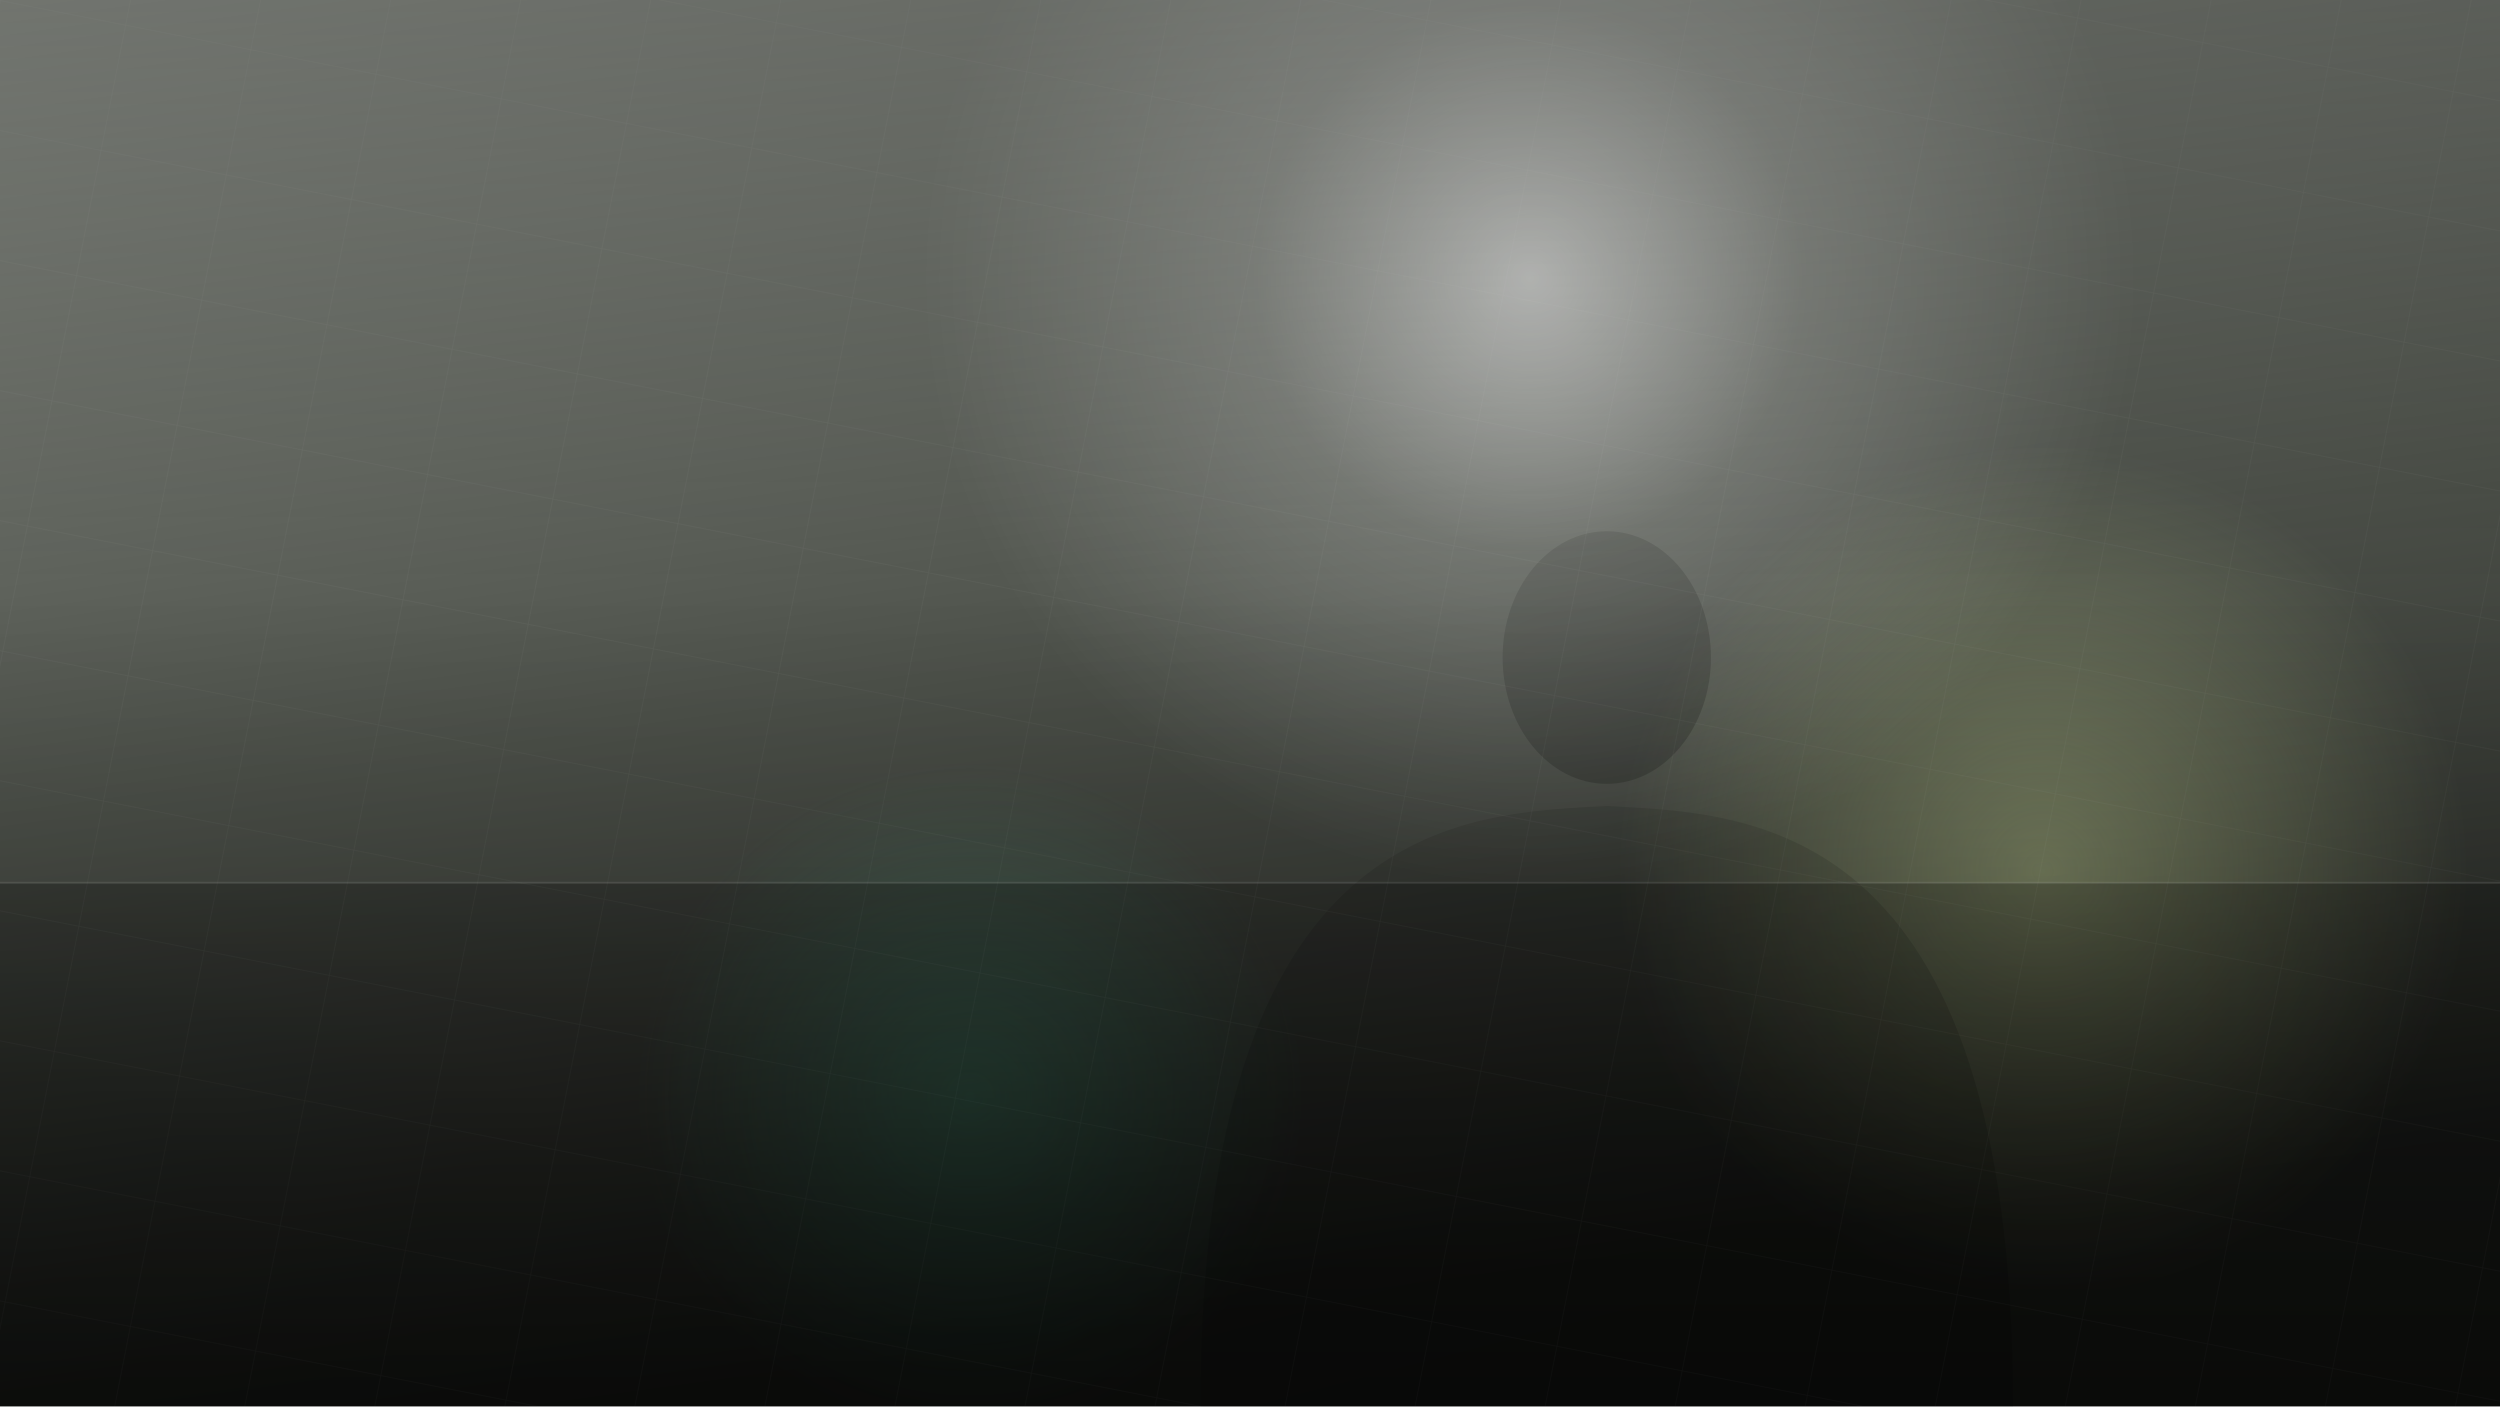
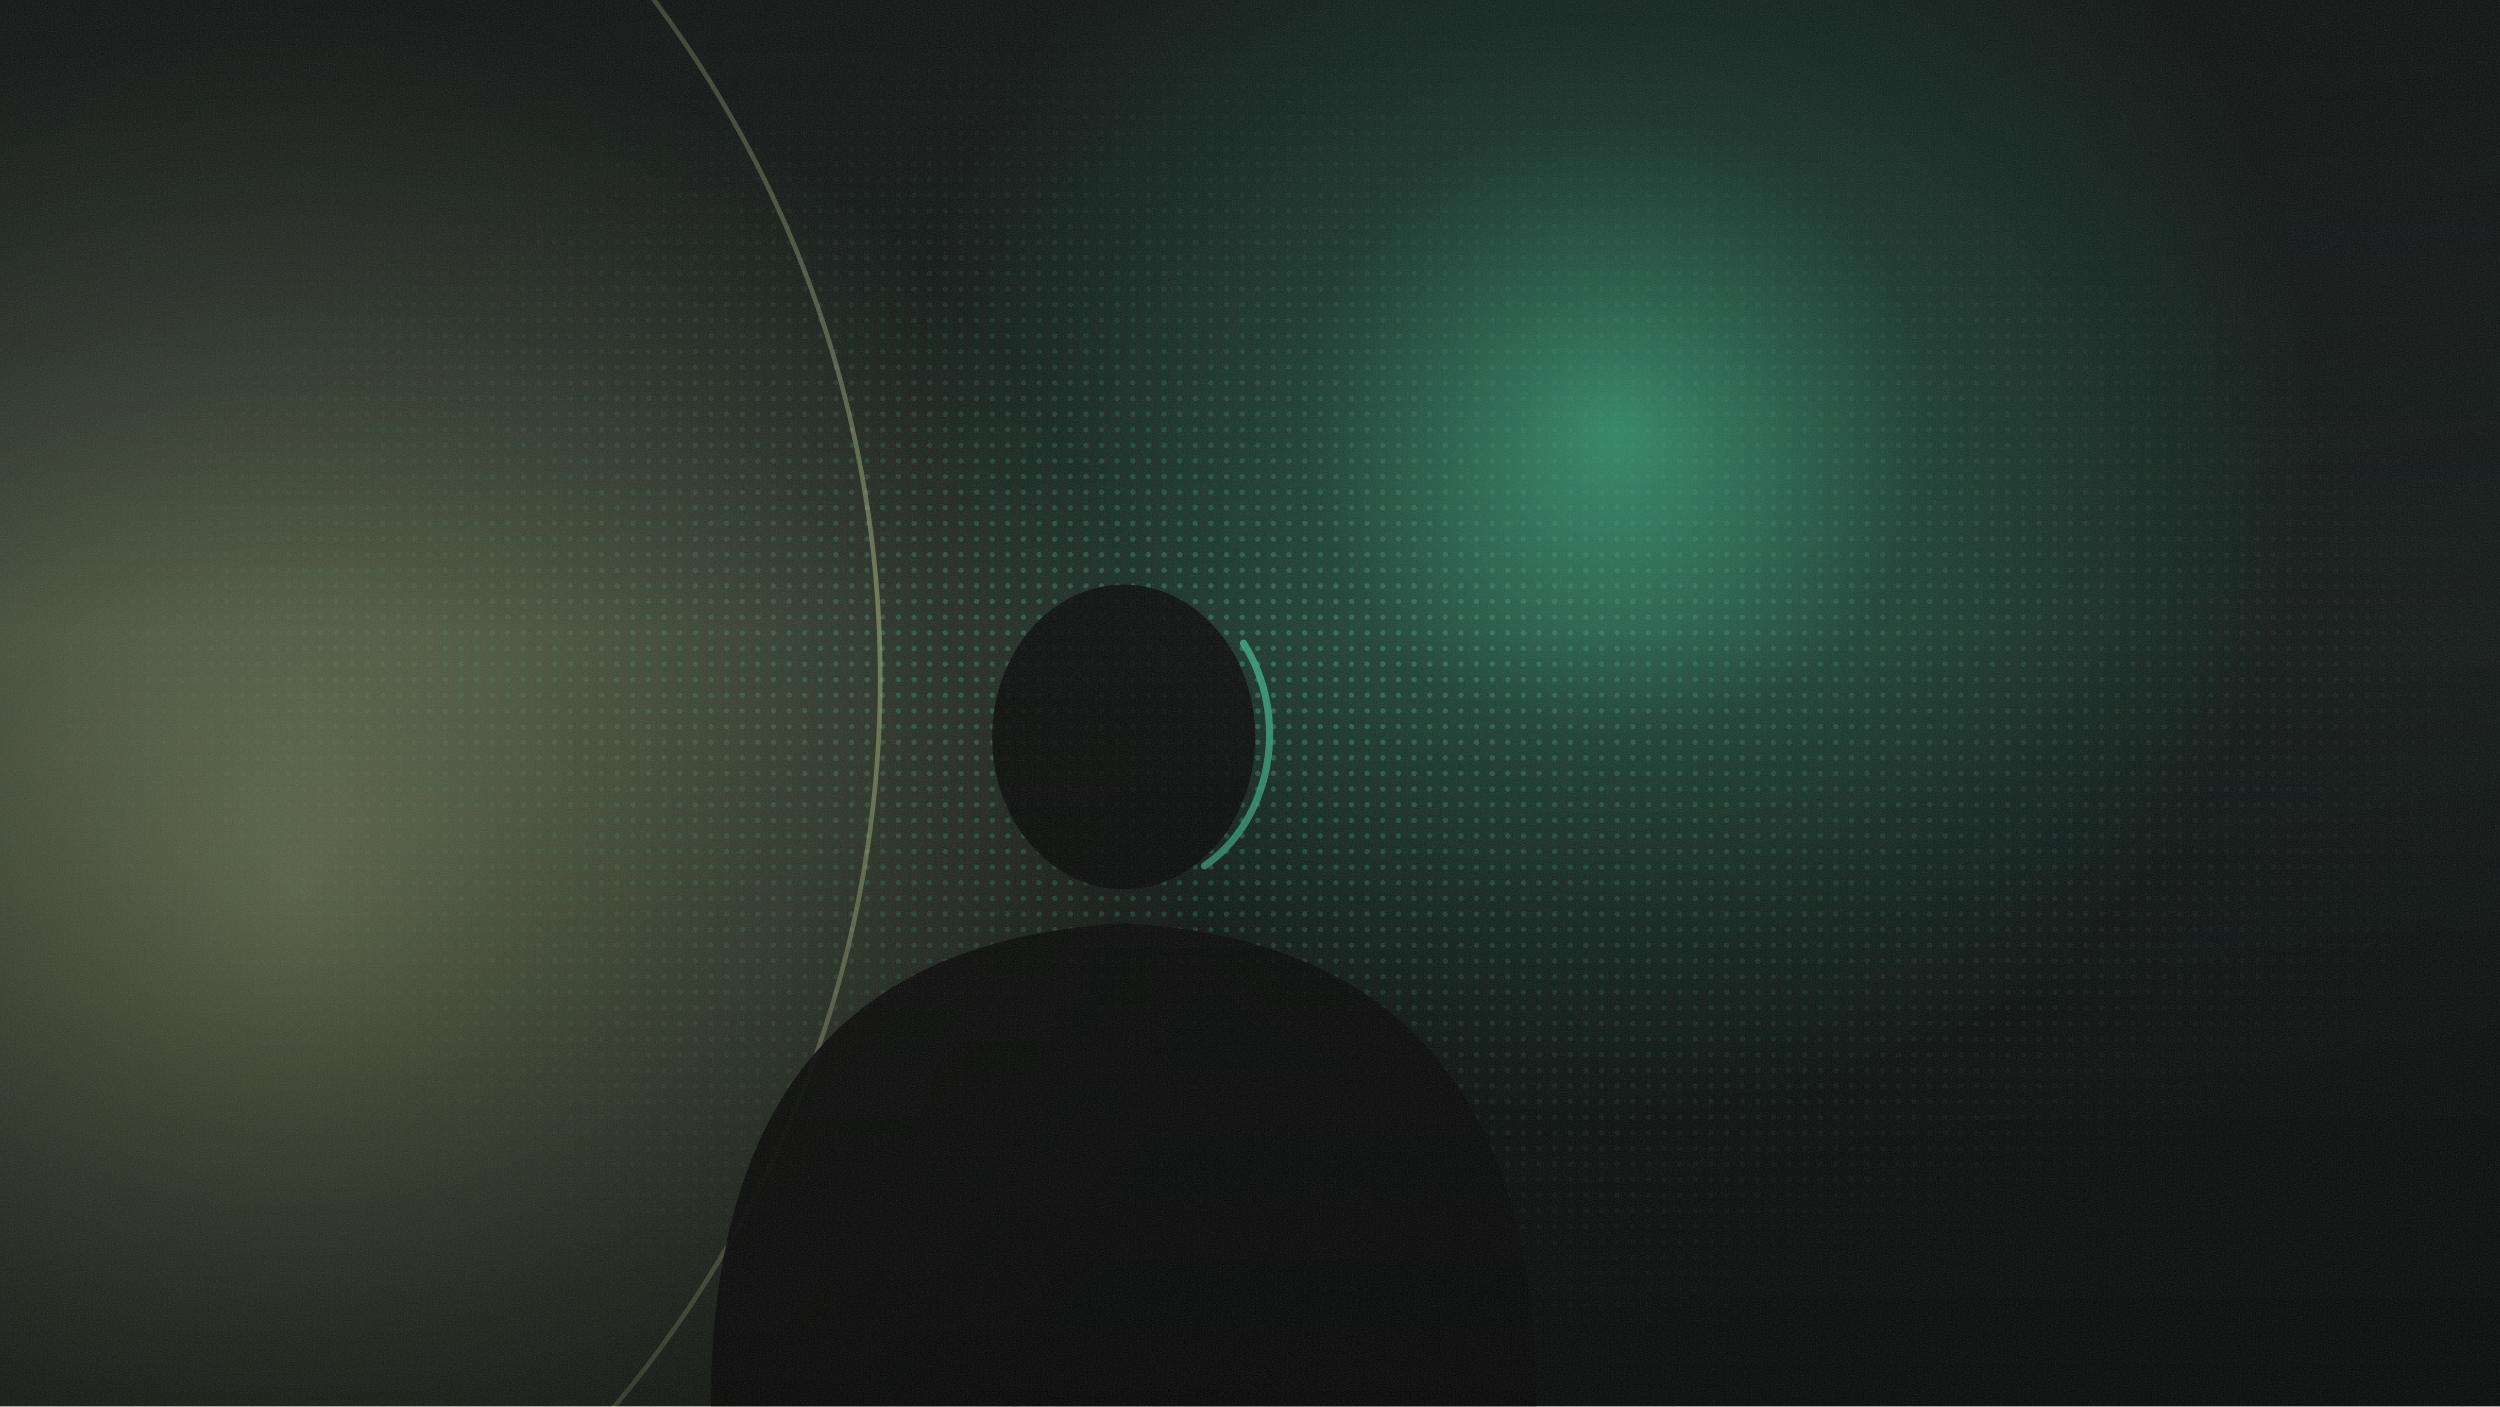
<svg xmlns="http://www.w3.org/2000/svg" width="1920" height="1080" viewBox="0 0 1920 1080">
  <defs>
-     <linearGradient id="wall" x1="0" y1="0" x2="0.25" y2="1">
-       <stop offset="0" stop-color="#8d918a" />
-       <stop offset="0.55" stop-color="#4c5049" />
-       <stop offset="1" stop-color="#1e201c" />
+     <linearGradient id="a4201bg" x1="0" y1="0" x2="0.35" y2="1">
+       <stop offset="0" stop-color="#18211e" />
+       <stop offset="1" stop-color="#0d1412" />
    </linearGradient>
-     <linearGradient id="floor" x1="0" y1="0" x2="0" y2="1">
-       <stop offset="0" stop-color="#000000" stop-opacity="0.22" />
-       <stop offset="1" stop-color="#000000" stop-opacity="0.5" />
-     </linearGradient>
-     <radialGradient id="key">
-       <stop offset="0" stop-color="#ffffff" stop-opacity="0.62" />
-       <stop offset="0.45" stop-color="#ffffff" stop-opacity="0.2" />
-       <stop offset="1" stop-color="#ffffff" stop-opacity="0" />
+     <radialGradient id="a4201key">
+       <stop offset="0" stop-color="#3fae86" stop-opacity="0.85" />
+       <stop offset="0.45" stop-color="#3fae86" stop-opacity="0.28" />
+       <stop offset="1" stop-color="#3fae86" stop-opacity="0" />
    </radialGradient>
-     <radialGradient id="rim">
-       <stop offset="0" stop-color="#ecfdad" stop-opacity="0.34" />
+     <radialGradient id="a4201wash">
+       <stop offset="0" stop-color="#ecfdad" stop-opacity="0.4" />
      <stop offset="1" stop-color="#ecfdad" stop-opacity="0" />
    </radialGradient>
-     <radialGradient id="kiss">
-       <stop offset="0" stop-color="#3fae86" stop-opacity="0.3" />
-       <stop offset="1" stop-color="#3fae86" stop-opacity="0" />
+     <radialGradient id="a4201dotmask">
+       <stop offset="0" stop-color="#fff" stop-opacity="0.9" />
+       <stop offset="1" stop-color="#fff" stop-opacity="0" />
    </radialGradient>
-     <linearGradient id="subject" x1="0" y1="0" x2="0.35" y2="1">
-       <stop offset="0" stop-color="#000000" stop-opacity="0.24" />
-       <stop offset="1" stop-color="#000000" stop-opacity="0.5" />
+     <mask id="a4201dm">
+       <rect width="1920" height="1080" fill="url(#a4201dotmask)" />
+     </mask>
+     <pattern id="a4201dots" width="12" height="12" patternUnits="userSpaceOnUse">
+       <circle cx="6" cy="6" r="2.04" fill="#3fae86" fill-opacity="0.5" />
+     </pattern>
+     <linearGradient id="a4201vig" x1="0" y1="0" x2="0" y2="1">
+       <stop offset="0" stop-color="#000" stop-opacity="0.4" />
+       <stop offset="0.45" stop-color="#000" stop-opacity="0" />
+       <stop offset="1" stop-color="#000" stop-opacity="0.55" />
    </linearGradient>
-     <linearGradient id="vig" x1="0" y1="0" x2="0" y2="1">
-       <stop offset="0" stop-color="#000000" stop-opacity="0.2" />
-       <stop offset="0.42" stop-color="#000000" stop-opacity="0" />
-       <stop offset="1" stop-color="#000000" stop-opacity="0.34" />
-     </linearGradient>
-     <pattern id="grain" width="98" height="98" patternUnits="userSpaceOnUse" patternTransform="rotate(11.1)">
-       <path d="M0 0H98M0 0V98" stroke="#ffffff" stroke-opacity="0.045" stroke-width="1" />
-     </pattern>
+     <filter id="a4201grain" x="0" y="0" width="100%" height="100%">
+       <feTurbulence type="fractalNoise" baseFrequency="0.9" numOctaves="2" seed="31" result="n" />
+       <feColorMatrix in="n" type="saturate" values="0" />
+     </filter>
  </defs>
-   <rect width="1920" height="1080" fill="url(#wall)" />
-   <circle cx="1175" cy="213" r="468" fill="url(#key)" />
-   <circle cx="1569" cy="669" r="328" fill="url(#rim)" />
-   <circle cx="745" cy="842" r="258" fill="url(#kiss)" />
-   <rect y="678" width="1920" height="402" fill="url(#floor)" />
-   <path d="M0 678H1920" stroke="#ffffff" stroke-opacity="0.12" stroke-width="1.5" />
-   <g fill="url(#subject)" opacity="0.35">
-     <ellipse cx="1234" cy="505" rx="80" ry="97" />
-     <path d="M922 1080              C922 625               1127 625               1234 619              C1342 625               1546 625               1546 1080Z" />
+   <rect width="1920" height="1080" fill="url(#a4201bg)" />
+   <circle cx="1240" cy="329" r="532" fill="url(#a4201key)" />
+   <circle cx="230" cy="684" r="677" fill="url(#a4201wash)" />
+   <g mask="url(#a4201dm)">
+     <rect width="1920" height="1080" fill="url(#a4201dots)" />
  </g>
-   <rect width="1920" height="1080" fill="url(#grain)" />
-   <rect width="1920" height="1080" fill="url(#vig)" />
+   <circle cx="-192" cy="521" r="868" fill="none" stroke="#ecfdad" stroke-opacity="0.35" stroke-width="3.6" />
+   <g>
+     <path d="M546 1080              C546 778               717 718               863 709              C1009 718               1180 778               1180 1080Z" fill="#0b0c0a" fill-opacity="0.9" />
+     <ellipse cx="863" cy="566" rx="101" ry="117" fill="#0b0c0a" fill-opacity="0.9" />
+     <path d="M955 494              A101 117 0 0 1 925 665" fill="none" stroke="#3fae86" stroke-opacity="0.8" stroke-width="5.5" stroke-linecap="round" />
+   </g>
+   <rect width="1920" height="1080" fill="url(#a4201vig)" />
+   <g opacity="0.14" filter="url(#a4201grain)">
+     <rect width="1920" height="1080" />
+   </g>
</svg>
